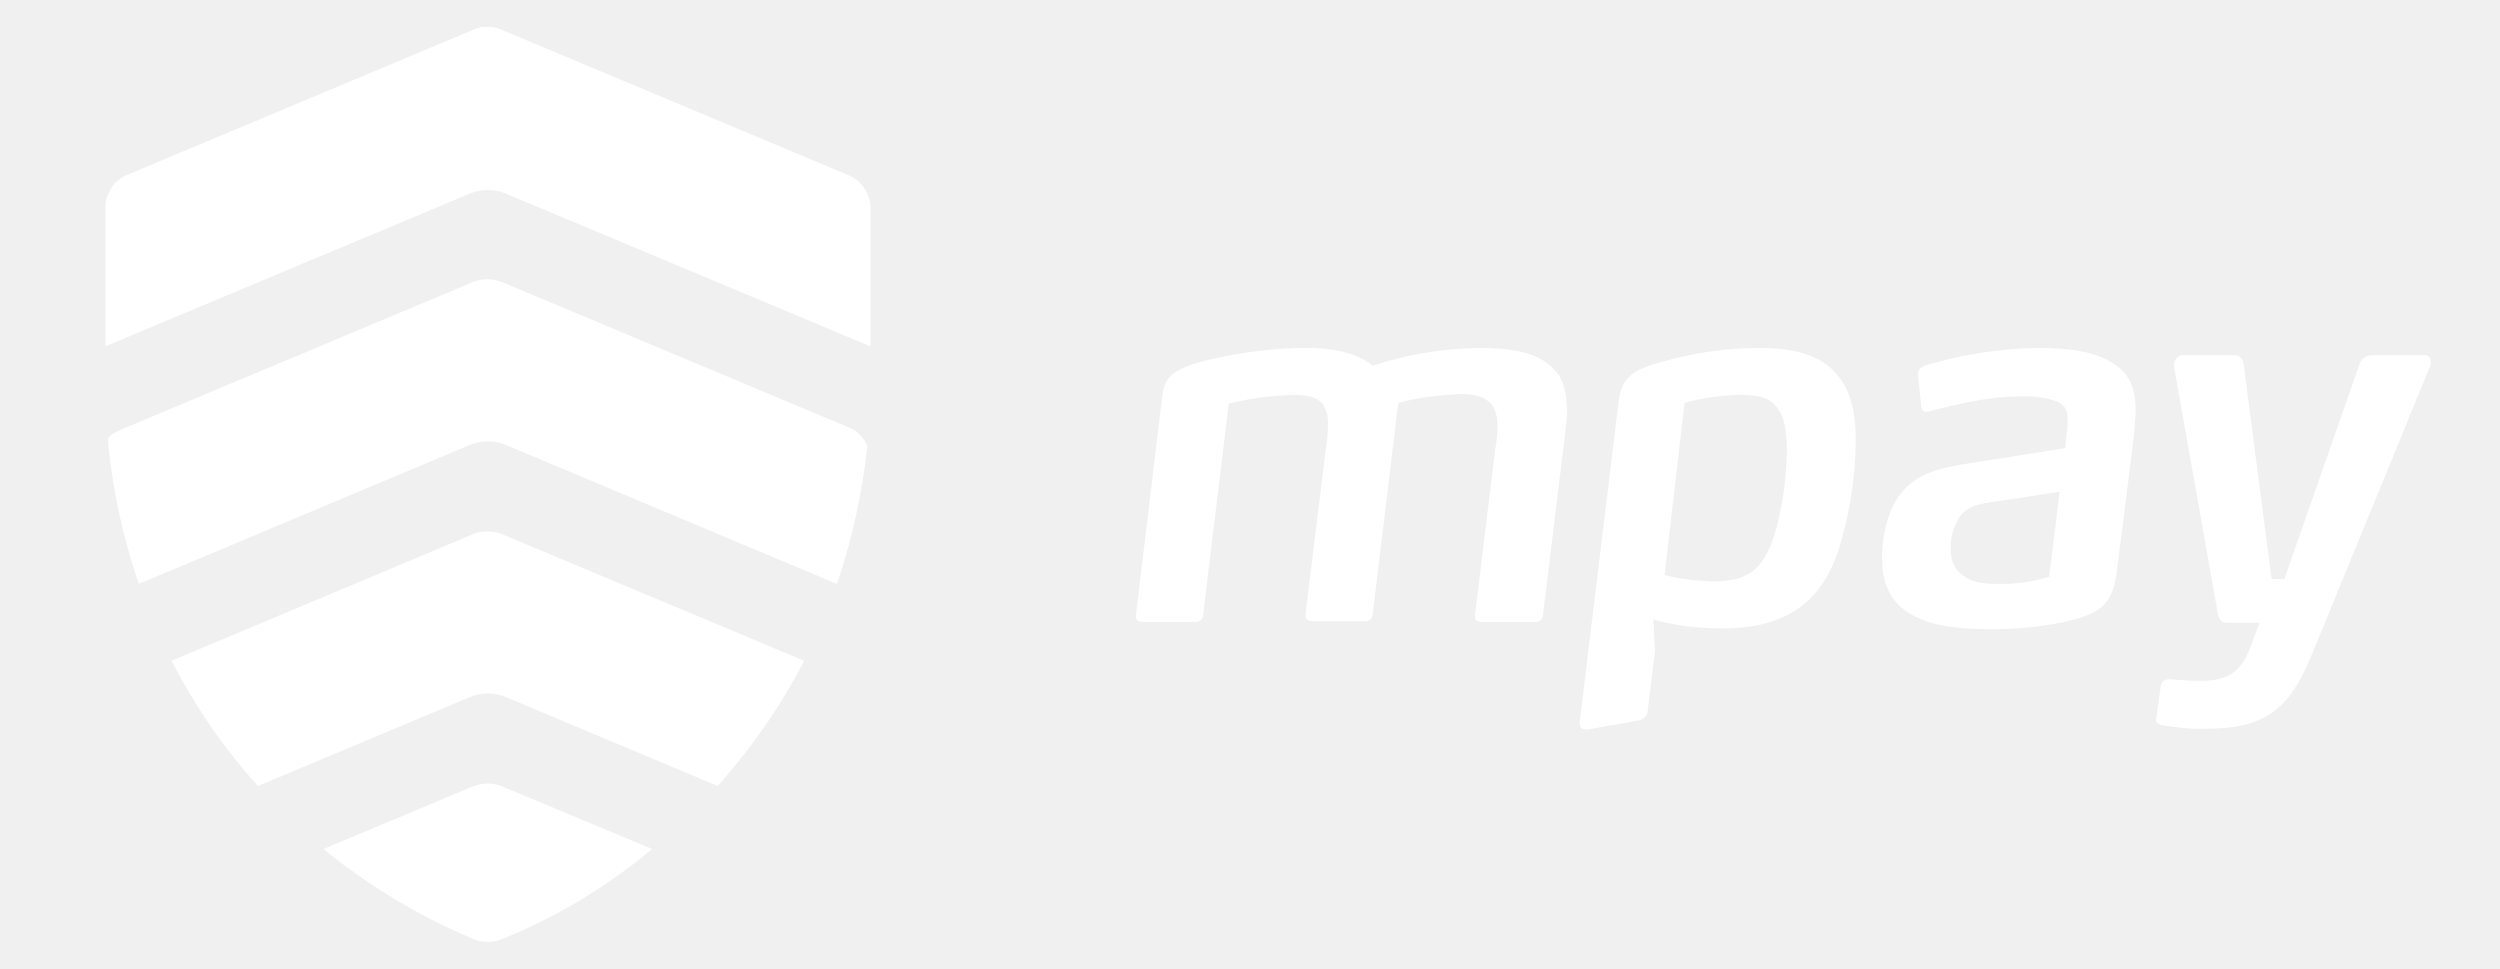
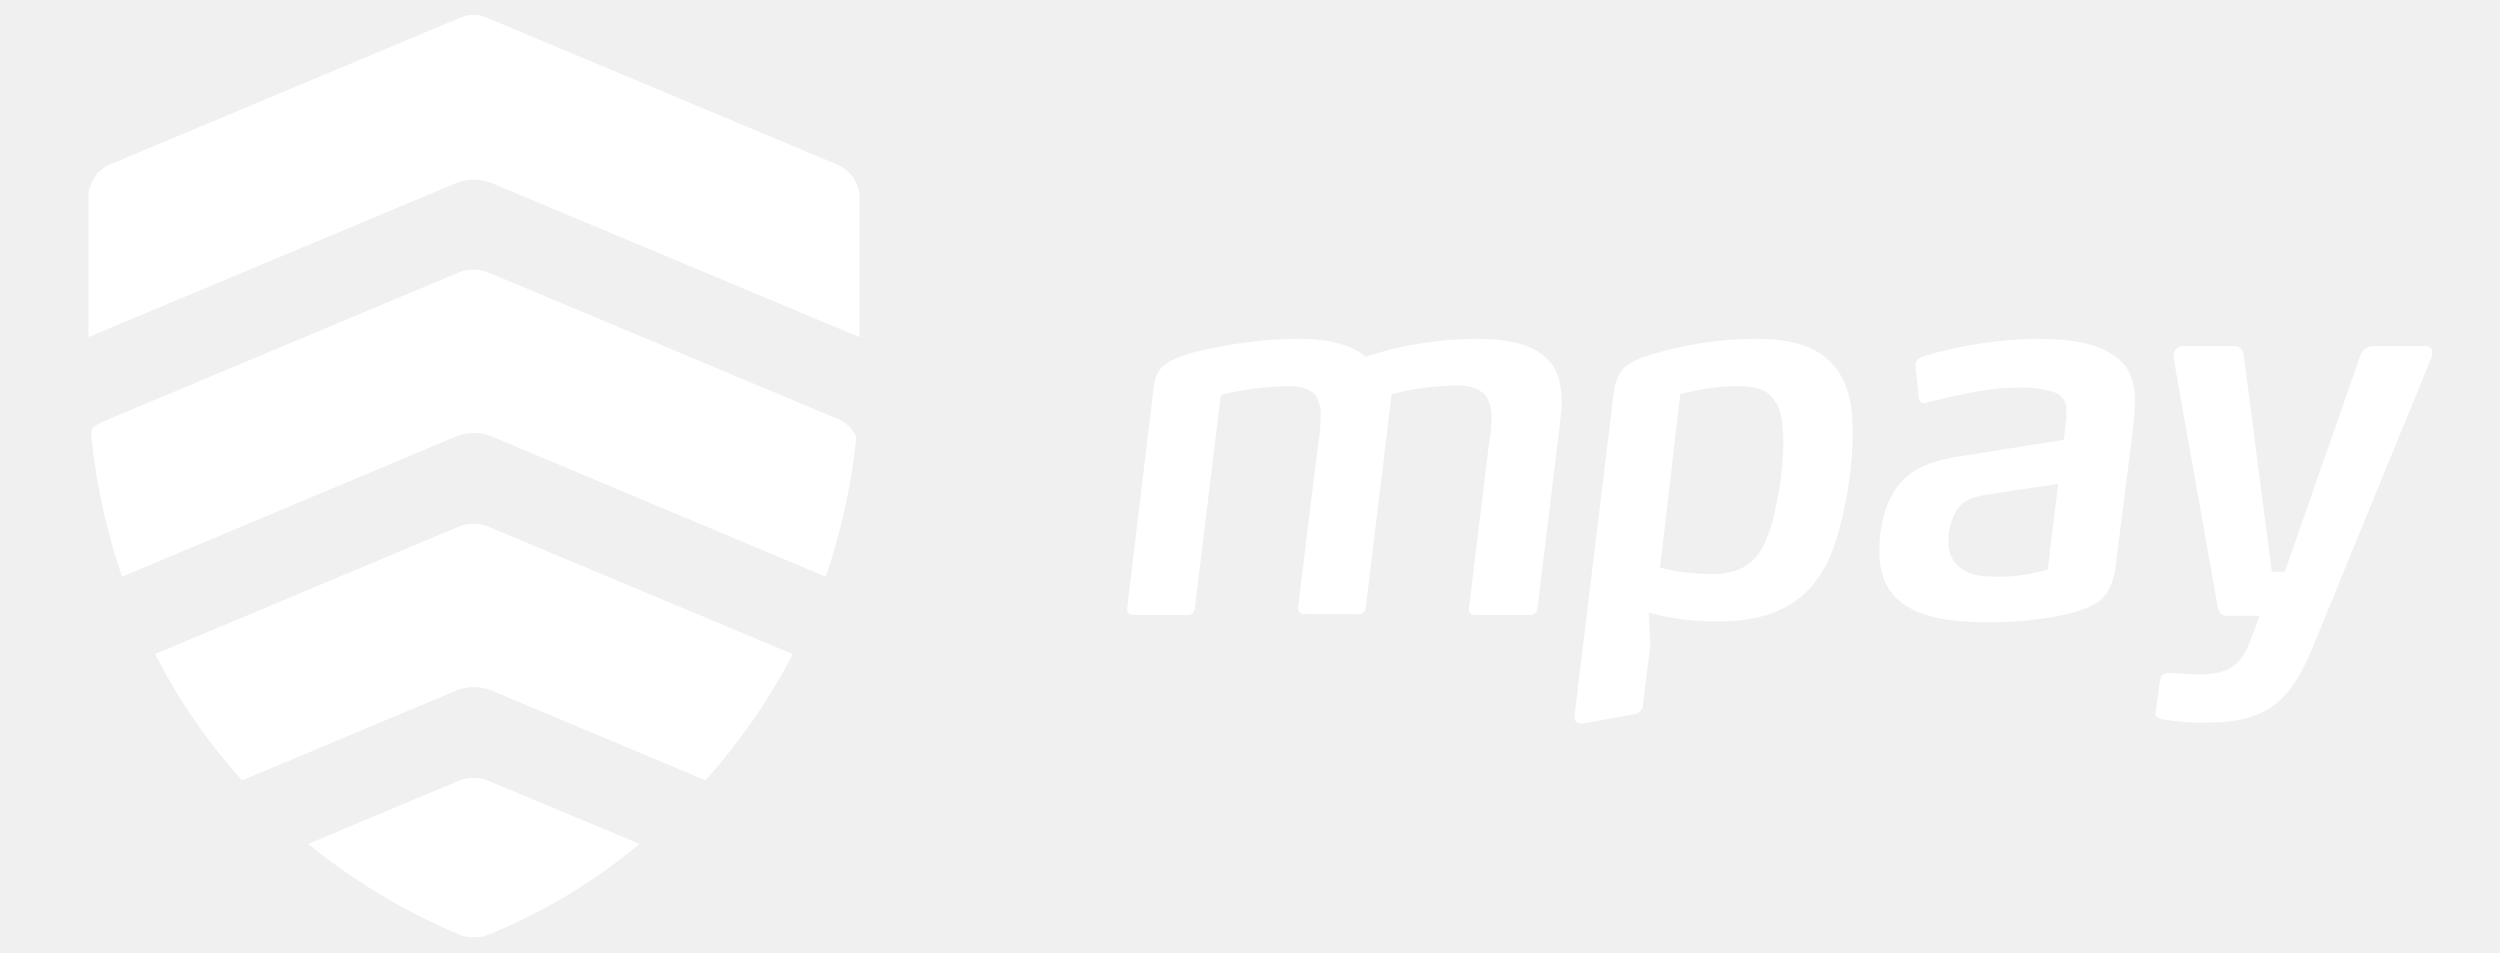
- <svg xmlns="http://www.w3.org/2000/svg" width="111" height="43" viewBox="0 0 111 43" fill="none">
-   <g clip-path="url(#clip0_18567_85370)">
-     <g clip-path="url(#clip1_18567_85370)">
-       <mask id="mask0_18567_85370" style="mask-type:luminance" maskUnits="userSpaceOnUse" x="4" y="1" width="110" height="41">
-         <path d="M113.599 1.178H4.671V41.823H113.599V1.178Z" fill="white" />
+ <svg xmlns="http://www.w3.org/2000/svg" width="84" height="32" viewBox="0 0 84 32" fill="none">
+   <g clip-path="url(#clip0_18564_71181)">
+     <g clip-path="url(#clip1_18564_71181)">
+       <mask id="mask0_18564_71181" style="mask-type:luminance" maskUnits="userSpaceOnUse" x="2" y="0" width="85" height="32">
+         <path d="M86.054 0.498H2.963V31.502H86.054V0.498Z" fill="white" />
      </mask>
-       <g mask="url(#mask0_18567_85370)">
-         <path opacity="0.01" d="M113.599 1.178H4.671V41.823H113.599V1.178Z" fill="white" />
-         <path d="M28.957 37.696C26.933 39.383 24.661 40.746 22.247 41.715C21.856 41.859 21.43 41.859 21.075 41.715C18.66 40.71 16.388 39.347 14.364 37.696L21.039 34.898C21.43 34.754 21.856 34.754 22.247 34.898L28.957 37.696ZM22.247 23.702C21.856 23.559 21.43 23.559 21.039 23.702L7.618 29.336C8.648 31.345 9.926 33.211 11.453 34.898L20.862 30.951C21.359 30.735 21.962 30.735 22.459 30.951L31.869 34.898C33.36 33.211 34.673 31.345 35.703 29.336L22.247 23.702ZM37.656 18.966L22.247 12.507C21.856 12.364 21.43 12.364 21.039 12.507L5.63 18.966C4.671 19.383 4.813 19.383 4.813 19.791C5.026 21.872 5.488 23.954 6.162 25.927L20.862 19.755C21.359 19.54 21.962 19.54 22.459 19.755L37.159 25.927C37.834 23.954 38.295 21.872 38.508 19.791C38.331 19.397 38.047 19.11 37.656 18.966ZM38.366 8.345C38.331 8.273 38.295 8.237 38.224 8.166L38.153 8.094C38.011 7.95 37.834 7.843 37.656 7.771L22.247 1.312C21.856 1.133 21.43 1.133 21.039 1.312L5.63 7.771C5.559 7.807 5.488 7.843 5.417 7.879C5.31 7.95 5.239 8.022 5.132 8.094C5.097 8.13 5.026 8.202 4.99 8.273C4.955 8.345 4.955 8.309 4.955 8.345C4.777 8.596 4.671 8.919 4.671 9.242V15.378L20.862 8.596C21.359 8.381 21.962 8.381 22.459 8.596L38.65 15.378V9.242C38.65 8.919 38.544 8.596 38.366 8.345Z" fill="white" />
-         <path d="M69.398 20.006L68.511 27.29C68.511 27.505 68.333 27.648 68.12 27.613H65.812C65.564 27.613 65.457 27.505 65.493 27.29L66.38 20.006C66.451 19.647 66.487 19.252 66.487 18.858C66.487 18.535 66.416 18.247 66.238 17.96C65.99 17.673 65.564 17.494 64.924 17.494C63.966 17.53 63.007 17.637 62.084 17.889L60.948 27.254C60.948 27.469 60.77 27.613 60.557 27.577H58.285C58.036 27.577 57.965 27.469 57.965 27.254L58.853 20.042C58.924 19.647 58.959 19.252 58.959 18.858C58.995 18.535 58.889 18.212 58.746 17.96C58.533 17.673 58.107 17.53 57.468 17.53C56.474 17.566 55.515 17.673 54.557 17.924L53.42 27.29C53.42 27.505 53.243 27.648 53.03 27.613H50.758C50.545 27.613 50.403 27.541 50.438 27.29L51.61 17.53C51.716 16.705 52.142 16.382 53.456 16.023C54.947 15.664 56.474 15.449 58.036 15.449C59.457 15.449 60.38 15.772 60.948 16.238C62.439 15.736 64.037 15.485 65.599 15.449C66.948 15.449 67.943 15.592 68.653 16.095C69.363 16.597 69.576 17.243 69.576 18.391C69.54 18.893 69.469 19.432 69.398 20.006Z" fill="white" />
-         <path d="M81.789 23.881C81.15 26.321 79.73 27.9 76.499 27.9C75.469 27.9 74.404 27.792 73.41 27.505L73.481 28.904L73.161 31.524C73.161 31.775 72.984 31.954 72.735 31.99L70.534 32.385C70.25 32.421 70.108 32.313 70.143 32.026L71.847 17.996C71.954 16.812 72.415 16.489 73.445 16.166C74.972 15.7 76.534 15.449 78.097 15.449C79.765 15.449 80.795 15.807 81.469 16.525C82.144 17.243 82.393 18.247 82.393 19.503C82.393 20.974 82.18 22.446 81.789 23.881ZM78.949 18.176C78.629 17.637 78.061 17.53 77.173 17.53C76.357 17.566 75.576 17.673 74.794 17.889L73.907 25.531C74.581 25.711 75.291 25.783 76.002 25.819C77.67 25.819 78.451 25.28 78.949 23.127C79.197 22.087 79.339 20.974 79.339 19.898C79.304 19.037 79.233 18.535 78.949 18.176Z" fill="white" />
-         <path d="M94.678 19.898L94.003 25.244C93.826 26.931 93.186 27.254 91.66 27.613C90.63 27.828 89.565 27.936 88.5 27.936C87.257 27.936 85.872 27.864 84.878 27.29C84.097 26.859 83.564 26.105 83.564 24.814C83.564 23.737 83.813 22.589 84.488 21.8C85.269 20.903 86.441 20.723 87.612 20.544L91.696 19.898L91.766 19.18C91.802 19.109 91.802 19.001 91.802 18.893V18.606C91.837 18.247 91.624 17.924 91.305 17.817C90.772 17.637 90.204 17.566 89.636 17.602C88.074 17.602 86.511 18.068 85.695 18.247C85.659 18.283 85.624 18.283 85.588 18.283H85.517C85.411 18.283 85.34 18.212 85.304 18.068L85.162 16.669C85.127 16.382 85.34 16.31 85.446 16.238C87.08 15.736 88.749 15.485 90.453 15.449C92.086 15.449 93.08 15.664 93.754 16.095C94.571 16.561 94.82 17.279 94.82 18.176C94.82 18.714 94.749 19.288 94.678 19.898ZM88.606 22.266C87.896 22.374 87.293 22.446 86.938 23.056C86.725 23.45 86.582 23.917 86.618 24.383C86.582 24.85 86.796 25.316 87.186 25.567C87.648 25.926 88.287 25.926 88.89 25.926C89.601 25.926 90.311 25.819 90.985 25.603L91.447 21.836L88.606 22.266Z" fill="white" />
-         <path d="M102.669 29.013C101.781 31.13 100.893 32.35 98.089 32.35C97.414 32.386 96.704 32.314 96.029 32.206C95.816 32.134 95.674 32.099 95.745 31.848L95.923 30.556C95.958 30.34 95.994 30.161 96.348 30.161C96.42 30.161 97.165 30.233 97.662 30.233C98.835 30.233 99.438 29.91 99.864 28.869L100.325 27.649H98.87C98.657 27.649 98.55 27.542 98.479 27.29L96.526 16.275C96.491 16.059 96.632 15.844 96.846 15.772C96.881 15.772 96.916 15.772 96.953 15.772H99.189C99.403 15.737 99.58 15.916 99.615 16.131L100.858 25.712H101.426L104.763 16.167C104.835 15.952 105.048 15.772 105.296 15.772H107.604C107.747 15.737 107.924 15.844 107.924 16.024C107.924 16.059 107.924 16.059 107.924 16.095C107.924 16.167 107.924 16.203 107.888 16.275L102.669 29.013Z" fill="white" />
+       <g mask="url(#mask0_18564_71181)">
+         <path opacity="0.01" d="M86.054 0.498H2.963V31.502H86.054V0.498Z" fill="white" />
+         <path d="M21.489 28.355C19.945 29.641 18.211 30.681 16.37 31.42C16.072 31.53 15.747 31.53 15.476 31.42C13.634 30.654 11.901 29.614 10.357 28.355L15.449 26.22C15.747 26.11 16.072 26.11 16.37 26.22L21.489 28.355ZM16.37 17.68C16.072 17.57 15.747 17.57 15.449 17.68L5.211 21.977C5.996 23.51 6.971 24.933 8.136 26.22L15.313 23.209C15.693 23.045 16.153 23.045 16.532 23.209L23.709 26.22C24.847 24.933 25.849 23.51 26.635 21.977L16.37 17.68ZM28.124 14.067L16.37 9.14C16.072 9.031 15.747 9.031 15.449 9.14L3.694 14.067C2.963 14.385 3.071 14.385 3.071 14.697C3.234 16.284 3.586 17.872 4.1 19.377L15.313 14.669C15.693 14.505 16.153 14.505 16.532 14.669L27.745 19.377C28.26 17.872 28.612 16.284 28.774 14.697C28.639 14.396 28.422 14.177 28.124 14.067ZM28.666 5.965C28.639 5.911 28.612 5.883 28.558 5.828L28.503 5.774C28.395 5.664 28.26 5.582 28.124 5.527L16.37 0.601C16.072 0.464 15.747 0.464 15.449 0.601L3.694 5.527C3.64 5.555 3.586 5.582 3.532 5.61C3.45 5.664 3.396 5.719 3.315 5.774C3.288 5.801 3.234 5.856 3.207 5.911C3.18 5.965 3.18 5.938 3.18 5.965C3.044 6.157 2.963 6.403 2.963 6.65V11.33L15.313 6.157C15.693 5.993 16.153 5.993 16.532 6.157L28.883 11.33V6.65C28.883 6.403 28.801 6.157 28.666 5.965Z" fill="white" />
+         <path d="M52.338 14.86L51.661 20.416C51.661 20.581 51.526 20.69 51.363 20.663H49.603C49.413 20.663 49.332 20.581 49.359 20.416L50.036 14.86C50.09 14.586 50.117 14.285 50.117 13.984C50.117 13.738 50.063 13.519 49.928 13.3C49.738 13.081 49.413 12.944 48.926 12.944C48.194 12.972 47.463 13.054 46.759 13.245L45.892 20.389C45.892 20.553 45.757 20.663 45.594 20.635H43.861C43.671 20.635 43.617 20.553 43.617 20.389L44.294 14.887C44.348 14.586 44.375 14.285 44.375 13.984C44.403 13.738 44.321 13.492 44.213 13.3C44.05 13.081 43.725 12.972 43.238 12.972C42.48 12.999 41.748 13.081 41.017 13.273L40.15 20.416C40.15 20.581 40.015 20.69 39.852 20.663H38.119C37.956 20.663 37.848 20.608 37.875 20.416L38.769 12.972C38.85 12.342 39.175 12.096 40.177 11.822C41.315 11.548 42.48 11.384 43.671 11.384C44.755 11.384 45.459 11.63 45.892 11.986C47.03 11.603 48.248 11.411 49.44 11.384C50.469 11.384 51.228 11.493 51.77 11.877C52.311 12.26 52.474 12.753 52.474 13.628C52.447 14.012 52.392 14.422 52.338 14.86Z" fill="white" />
+         <path d="M61.79 17.816C61.303 19.677 60.219 20.882 57.755 20.882C56.969 20.882 56.157 20.8 55.398 20.581L55.452 21.648L55.209 23.646C55.209 23.838 55.073 23.974 54.884 24.002L53.204 24.303C52.988 24.33 52.879 24.248 52.906 24.029L54.206 13.327C54.288 12.424 54.64 12.178 55.425 11.931C56.59 11.576 57.782 11.384 58.973 11.384C60.246 11.384 61.032 11.658 61.546 12.205C62.061 12.753 62.251 13.519 62.251 14.477C62.251 15.599 62.088 16.721 61.79 17.816ZM59.623 13.464C59.38 13.054 58.946 12.972 58.269 12.972C57.646 12.999 57.05 13.081 56.455 13.245L55.777 19.075C56.292 19.212 56.834 19.267 57.375 19.294C58.648 19.294 59.244 18.884 59.623 17.241C59.813 16.448 59.921 15.599 59.921 14.778C59.894 14.121 59.84 13.738 59.623 13.464Z" fill="white" />
+         <path d="M71.622 14.778L71.107 18.856C70.972 20.143 70.484 20.389 69.32 20.663C68.534 20.827 67.722 20.909 66.909 20.909C65.961 20.909 64.905 20.854 64.147 20.416C63.551 20.088 63.145 19.513 63.145 18.528C63.145 17.707 63.334 16.831 63.849 16.229C64.445 15.544 65.338 15.408 66.232 15.271L69.347 14.778L69.401 14.231C69.428 14.176 69.428 14.094 69.428 14.012V13.793C69.455 13.519 69.293 13.273 69.049 13.191C68.643 13.054 68.209 12.999 67.776 13.026C66.584 13.026 65.392 13.382 64.769 13.519C64.743 13.546 64.715 13.546 64.688 13.546H64.634C64.553 13.546 64.499 13.492 64.472 13.382L64.363 12.315C64.336 12.096 64.499 12.041 64.58 11.986C65.826 11.603 67.099 11.411 68.399 11.384C69.645 11.384 70.403 11.548 70.918 11.877C71.541 12.233 71.731 12.78 71.731 13.464C71.731 13.875 71.676 14.313 71.622 14.778ZM66.99 16.585C66.449 16.667 65.988 16.721 65.718 17.187C65.555 17.488 65.447 17.844 65.474 18.199C65.447 18.555 65.609 18.911 65.907 19.103C66.259 19.376 66.747 19.376 67.207 19.376C67.749 19.376 68.29 19.294 68.805 19.13L69.157 16.256L66.99 16.585Z" fill="white" />
+         <path d="M77.715 21.731C77.039 23.346 76.361 24.276 74.222 24.276C73.707 24.304 73.165 24.249 72.651 24.167C72.488 24.112 72.38 24.085 72.434 23.893L72.57 22.908C72.596 22.744 72.624 22.607 72.894 22.607C72.948 22.607 73.517 22.661 73.897 22.661C74.791 22.661 75.251 22.415 75.576 21.621L75.928 20.691H74.817C74.655 20.691 74.574 20.609 74.52 20.417L73.03 12.014C73.003 11.85 73.111 11.686 73.274 11.631C73.301 11.631 73.328 11.631 73.355 11.631H75.061C75.224 11.604 75.359 11.741 75.386 11.905L76.334 19.213H76.768L79.313 11.932C79.368 11.768 79.53 11.631 79.72 11.631H81.48C81.589 11.604 81.724 11.686 81.724 11.823C81.724 11.85 81.724 11.85 81.724 11.877C81.724 11.932 81.724 11.959 81.697 12.014L77.715 21.731Z" fill="white" />
      </g>
    </g>
  </g>
  <defs>
-     <clipPath id="clip0_18567_85370">
-       <rect width="110.12" height="41.95" fill="white" transform="translate(0.786133 0.524826)" />
+     <clipPath id="clip0_18564_71181">
+       <rect width="84" height="32" fill="white" />
    </clipPath>
-     <clipPath id="clip1_18567_85370">
-       <rect width="109.233" height="40.645" fill="white" transform="translate(4.66797 1.17763)" />
+     <clipPath id="clip1_18564_71181">
+       <rect width="83.324" height="31.004" fill="white" transform="translate(2.96094 0.497925)" />
    </clipPath>
  </defs>
</svg>
